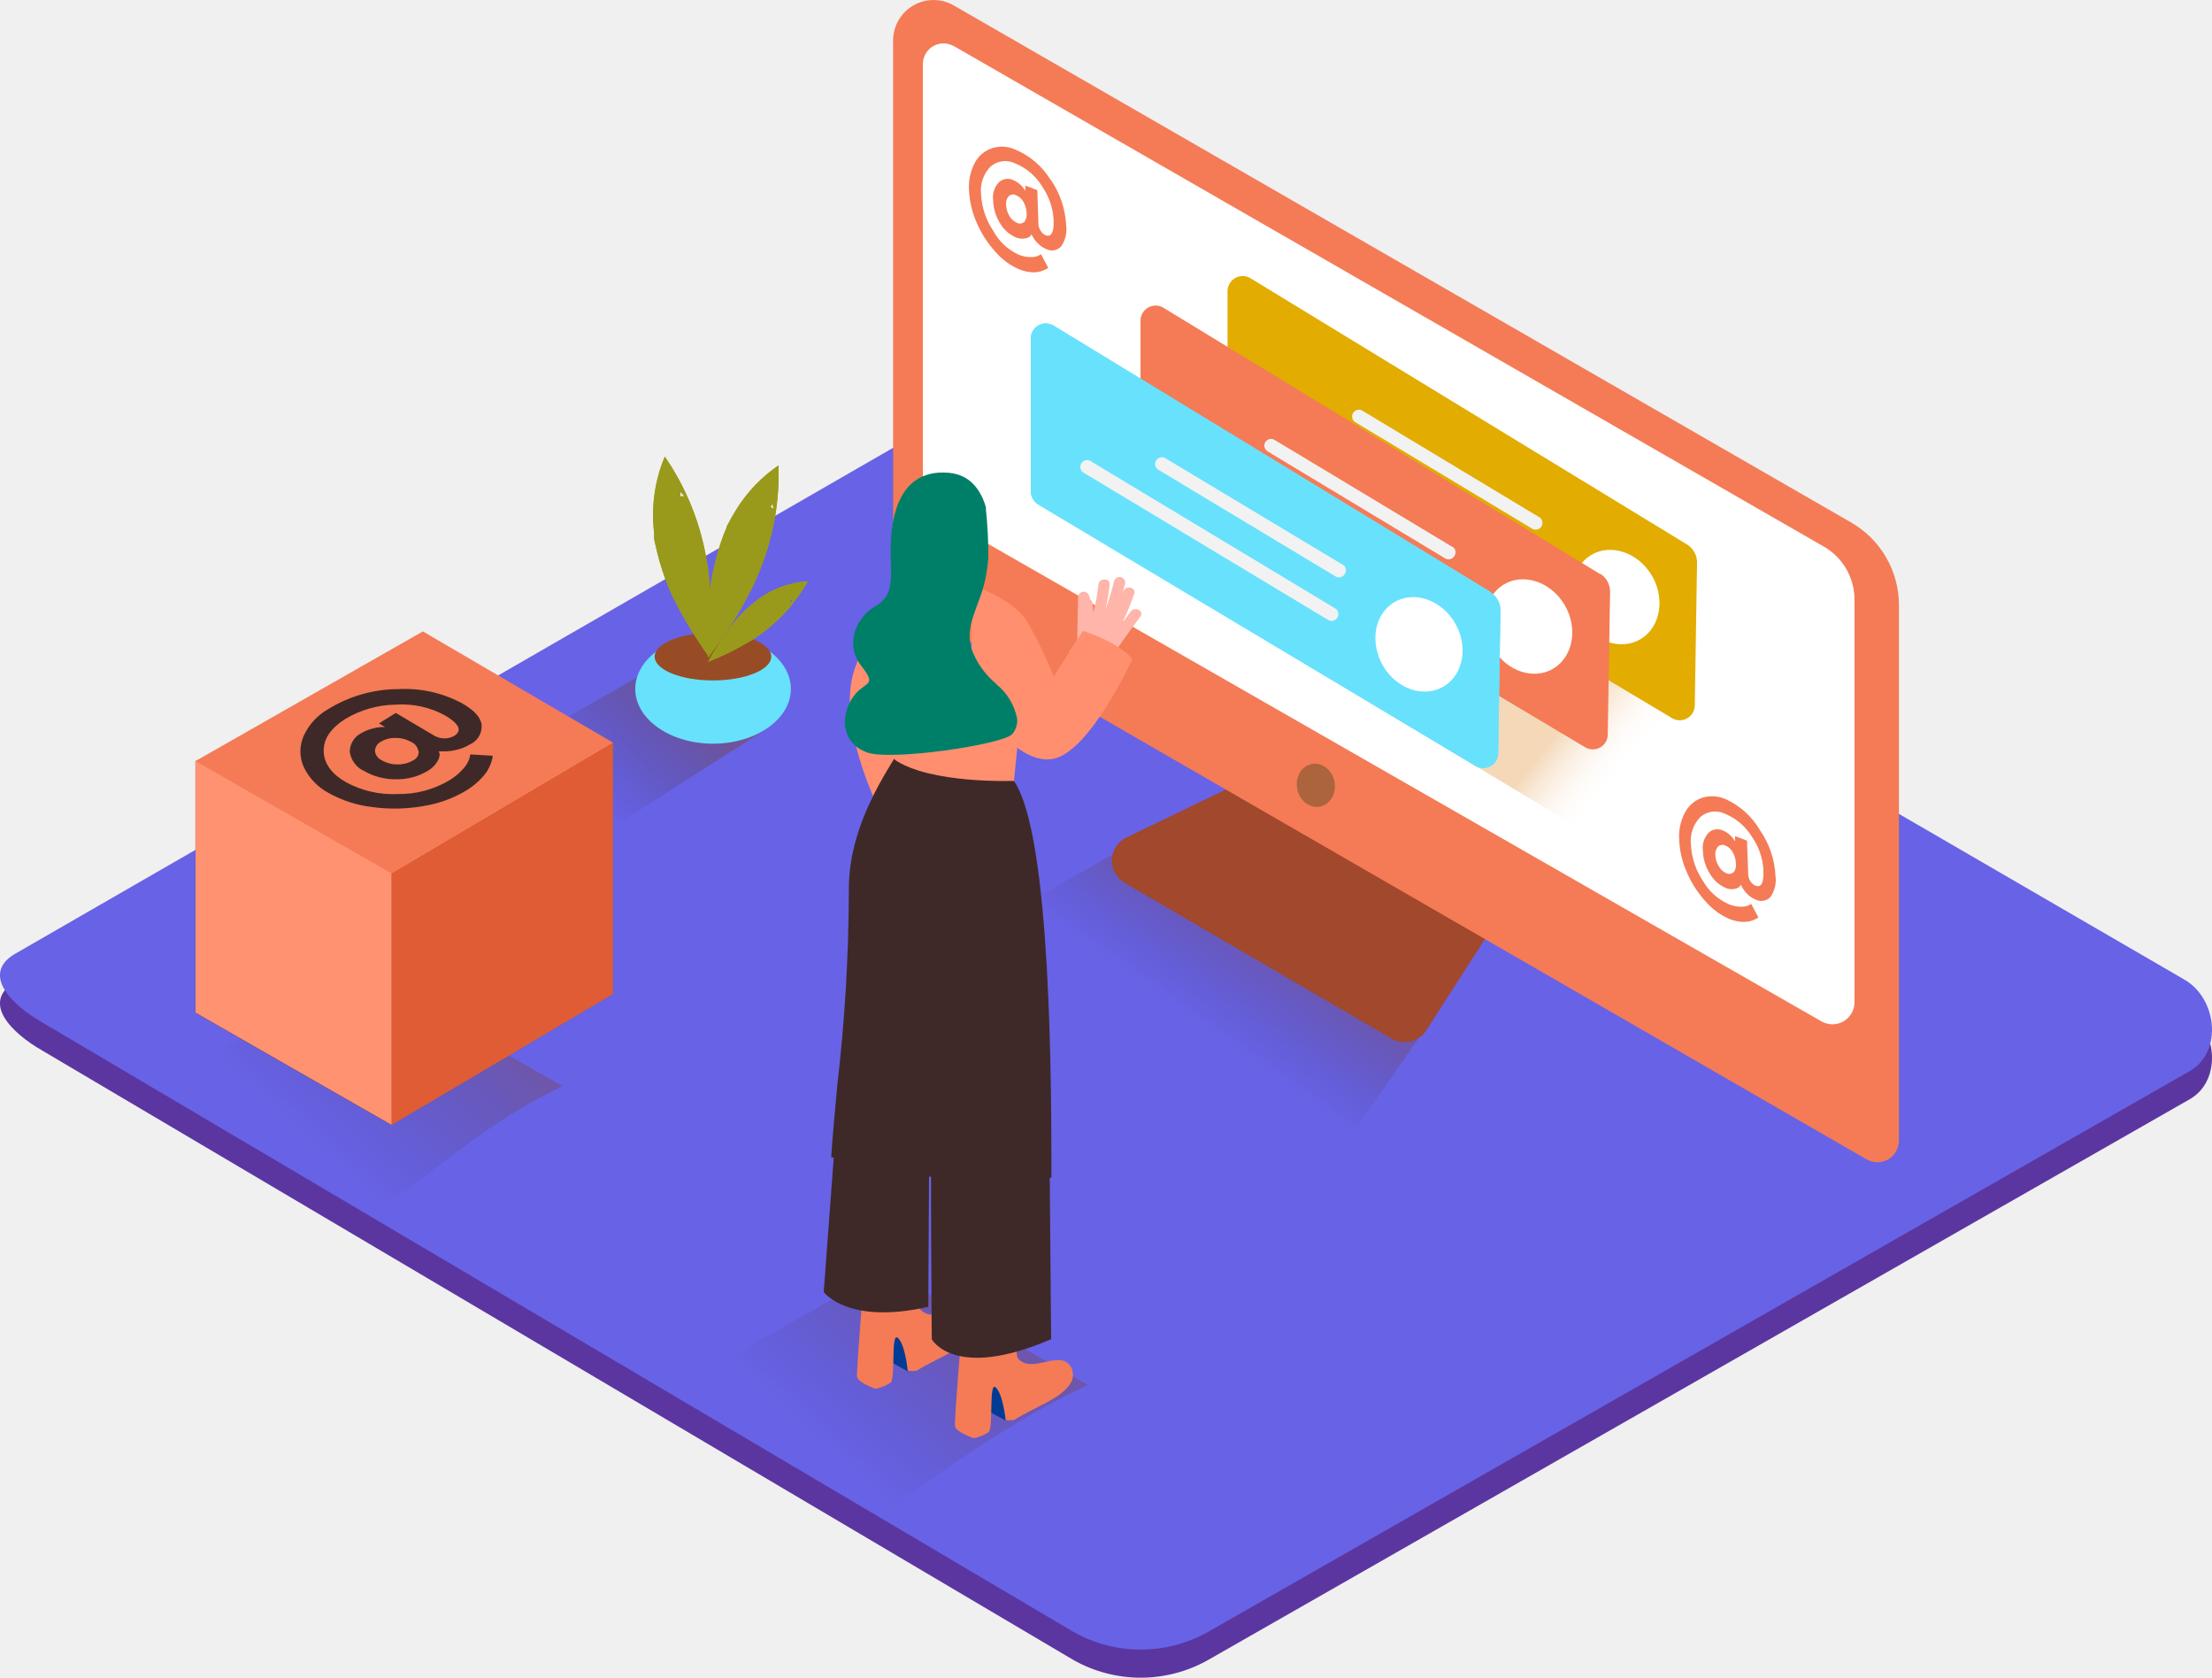
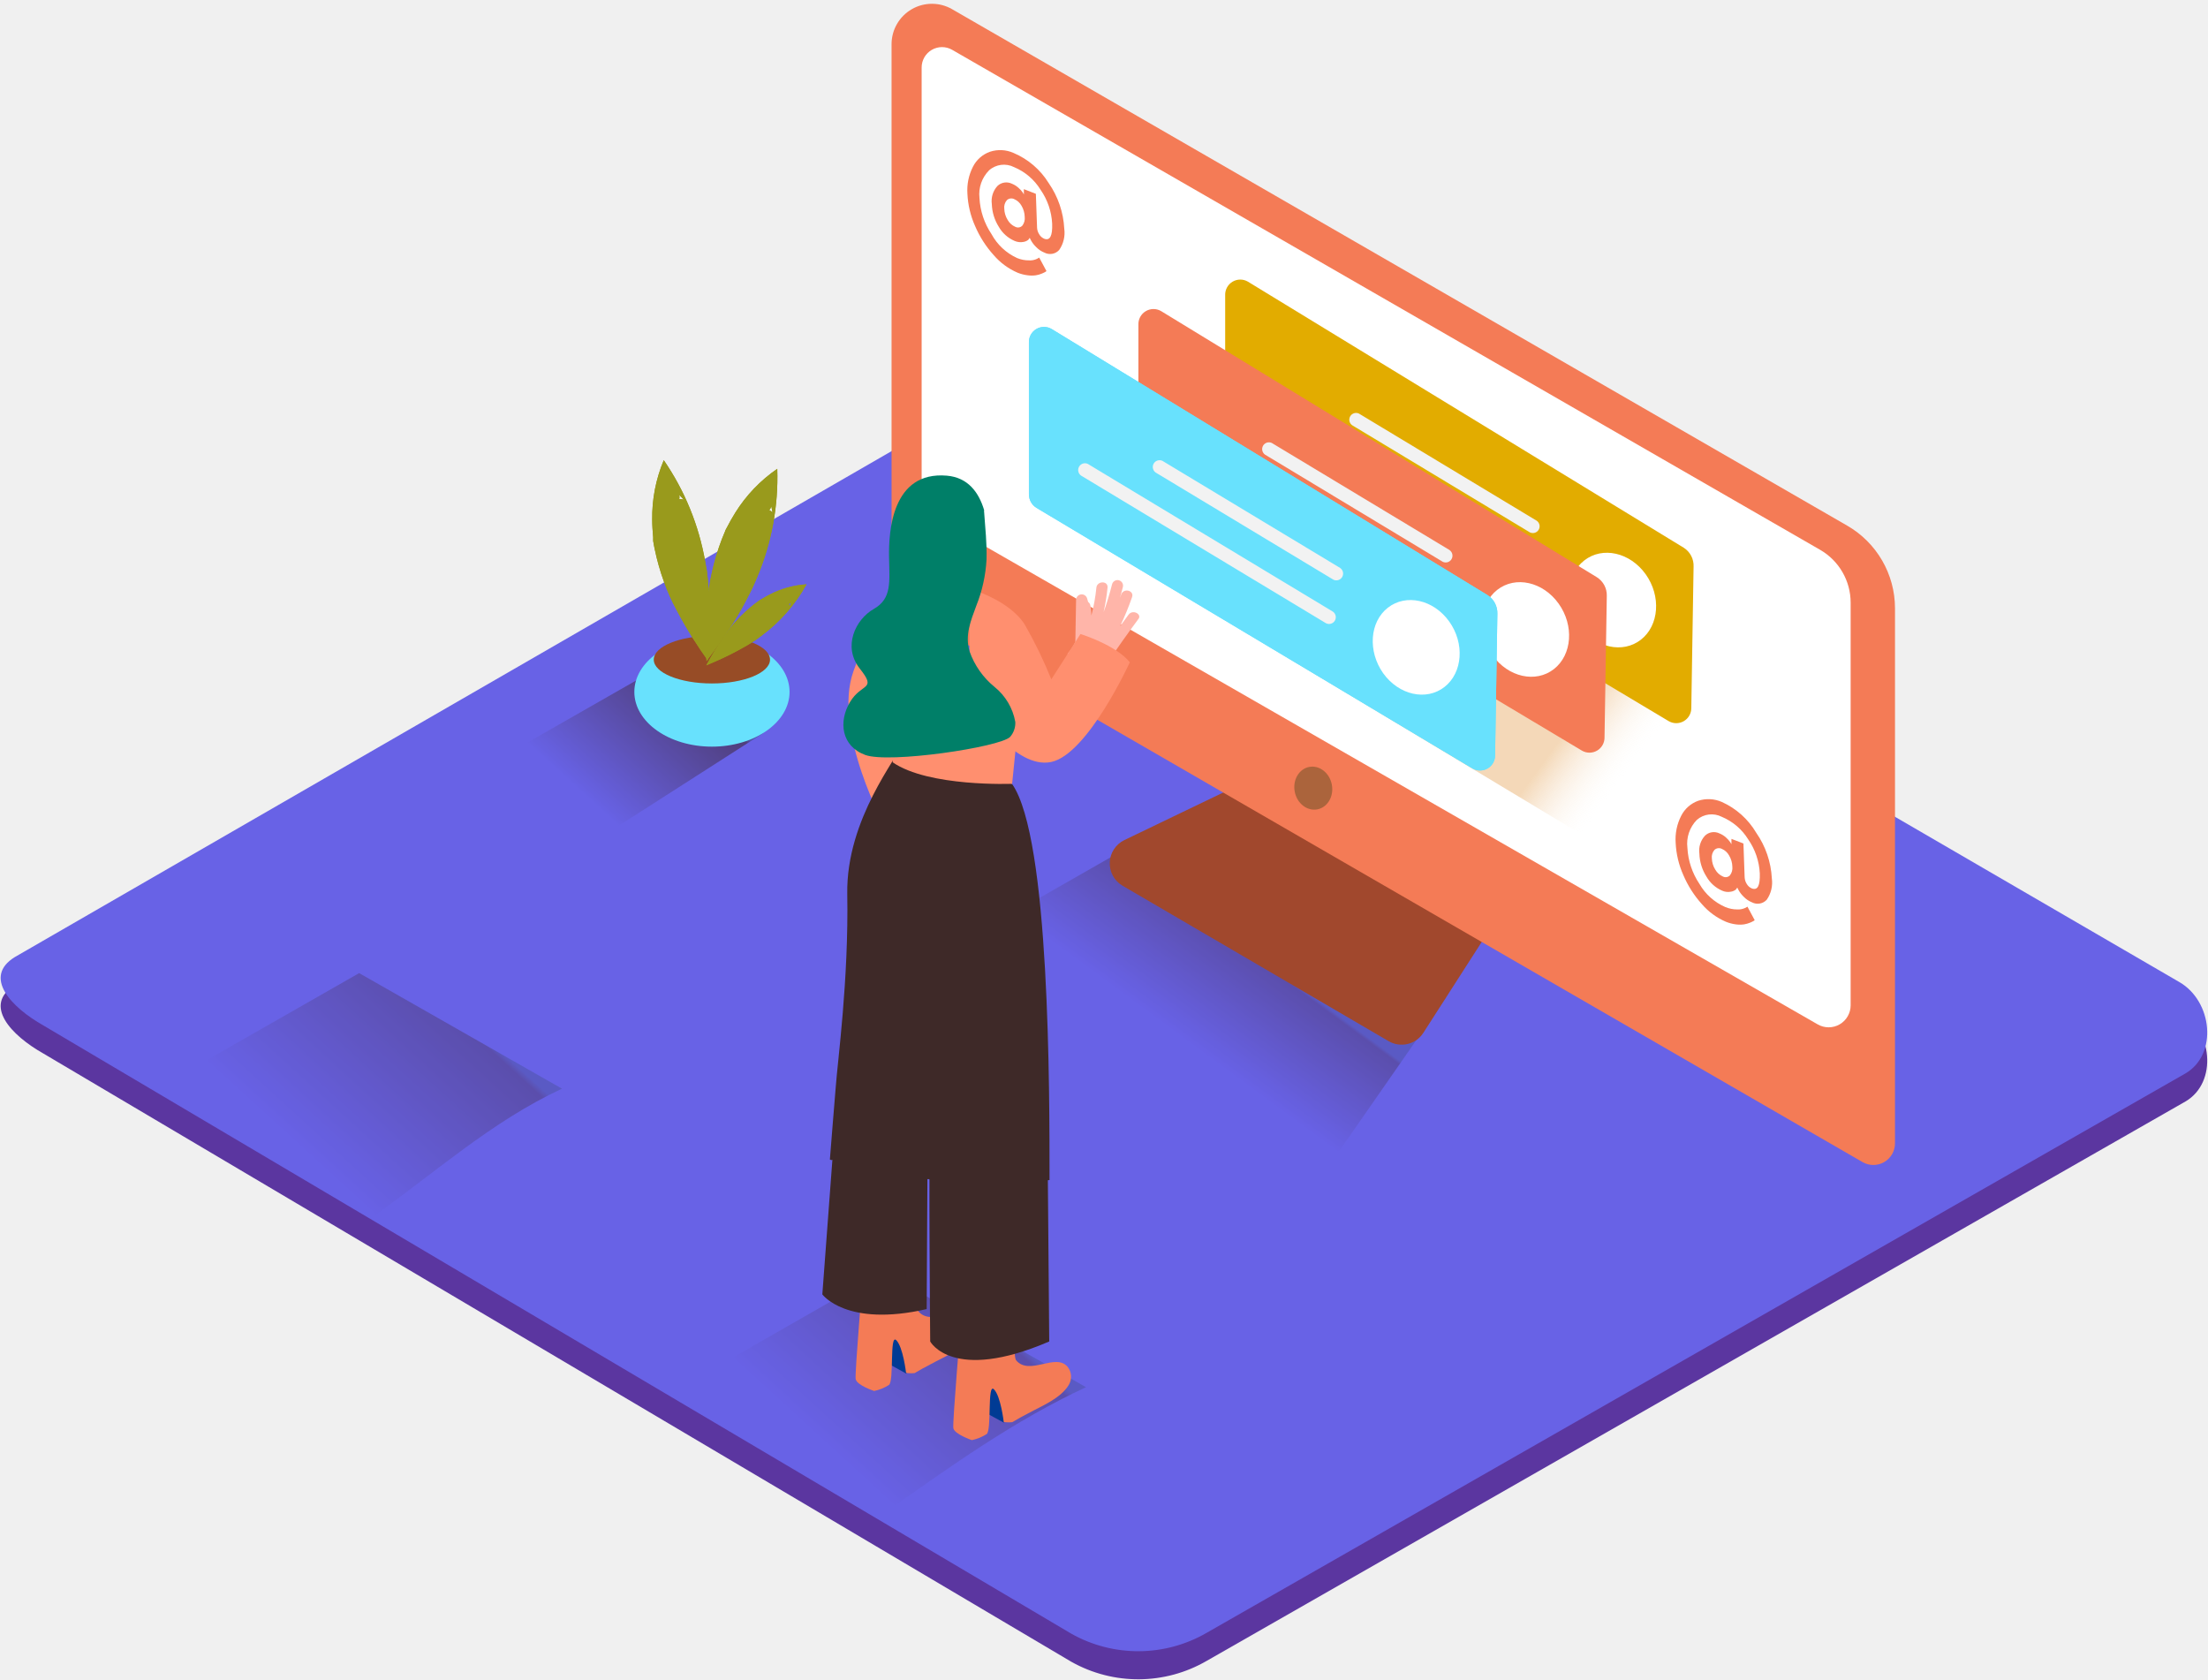
- <svg xmlns="http://www.w3.org/2000/svg" xmlns:xlink="http://www.w3.org/1999/xlink" viewBox="0 0 236.85 179.57">
+ <svg xmlns="http://www.w3.org/2000/svg" width="472" height="359">
  <defs>
-     <linearGradient id="linear-gradient" x1="1.78" y1="537.83" x2="1.58" y2="537.64" gradientTransform="matrix(52.93 0 0 -35.76 42.83 19334.13)" gradientUnits="userSpaceOnUse">
-       <stop offset="0" stop-color="#7f3500" />
-       <stop offset="1" stop-color="#231f20" stop-opacity="0" />
+     <linearGradient x1="61.181%" y1="36.82%" x2="40.788%" y2="55.54%" id="a">
+       <stop stop-color="#78B46A" offset="0%" />
+       <stop stop-color="#7F3500" offset="3%" />
+       <stop stop-color="#FFF" offset="100%" />
    </linearGradient>
-     <linearGradient id="linear-gradient-2" x1="1.82" y1="531.01" x2="1.3" y2="530.67" gradientTransform="matrix(43.55 0 0 -25.69 29.51 13785.7)" gradientUnits="userSpaceOnUse">
-       <stop offset=".03" stop-color="#7f3500" />
-       <stop offset="1" stop-color="#231f20" stop-opacity="0" />
+     <linearGradient x1="82.186%" y1="28.519%" x2="29.852%" y2="62.464%" id="b">
+       <stop stop-color="#78B46A" offset="0%" />
+       <stop stop-color="#7F3500" offset="3%" />
+       <stop stop-color="#FFF" offset="100%" />
    </linearGradient>
-     <linearGradient id="linear-gradient-3" x1="1.33" y1="520.5" x2=".74" y2="520.06" gradientTransform="matrix(26.11 0 0 -17.98 42.05 9434.58)" gradientUnits="userSpaceOnUse">
-       <stop offset="0" stop-color="#843c09" stop-opacity=".85" />
-       <stop offset="1" stop-color="#231f20" stop-opacity="0" />
+     <linearGradient x1="80.66%" y1="21.864%" x2="21.557%" y2="66.62%" id="c">
+       <stop stop-color="#78B46A" offset="0%" />
+       <stop stop-color="#7F3500" offset="3%" />
+       <stop stop-color="#FFF" offset="100%" />
    </linearGradient>
-     <linearGradient id="linear-gradient-4" x1="2.04" y1="537.08" x2="1.9" y2="537.14" gradientTransform="matrix(64.69 0 0 -34.67 47.7 18696.01)" gradientUnits="userSpaceOnUse">
-       <stop offset="0" stop-color="#fff" stop-opacity="0" />
-       <stop offset=".99" stop-color="#dc841e" />
+     <linearGradient x1="81.016%" y1="60.589%" x2="67.462%" y2="55.277%" id="d">
+       <stop stop-color="#FFF" stop-opacity="0" offset="0%" />
+       <stop stop-color="#DC841E" offset="99%" />
    </linearGradient>
-     <linearGradient id="linear-gradient-5" x1="1.83" y1="531.61" x2="1.31" y2="531.26" gradientTransform="matrix(43.54 0 0 -26.33 -26.72 14107.68)" xlink:href="#linear-gradient-2" />
-     <style>.cls-6{fill:#68e1fd}.cls-8{fill:#999a1c}.cls-10{fill:#f47b56}.cls-11{fill:#fff}.cls-15{fill:#f2f2f2}.cls-16{fill:#ff8f6f}.cls-17{fill:#003b94}.cls-18{fill:#3e2928}</style>
+     <linearGradient x1="82.183%" y1="27.537%" x2="29.857%" y2="62.324%" id="e">
+       <stop stop-color="#78B46A" offset="0%" />
+       <stop stop-color="#7F3500" offset="3%" />
+       <stop stop-color="#FFF" offset="100%" />
+     </linearGradient>
  </defs>
-   <g id="Layer_2" data-name="Layer 2">
-     <g id="Layer_1-2" data-name="Layer 1">
-       <g id="Page-1">
-         <g id="Group-4">
-           <g id="mention_isometric-2" data-name="mention isometric-2">
-             <g id="mention_isometric" data-name="mention isometric">
-               <path id="Path" d="M114.92 177.69 4.61 112.51c-3.52-2-6.53-5.21-3.11-7.33l110.72-63.79c1.65-1 4.18-1.7 5.87-.72l115.78 67.19c3.52 2 4.15 7.72.65 9.78l-105.06 60a14.67 14.67 0 0 1-14.54.05Z" style="fill:#5b36a0" />
-               <path id="Path-Copy" d="M114.92 174.68 4.61 109.5c-3.52-2-6.53-5.21-3.11-7.33l110.72-63.79c1.65-1 4.18-1.7 5.87-.72l115.78 67.19c3.52 2 4.15 7.72.65 9.78l-105.06 60a14.67 14.67 0 0 1-14.54.05Z" style="fill:#6862e6" />
-               <path id="Path-2" data-name="Path" d="m124 88.69-21.75 12.41s33.53 20.46 40.39 23.34l12.54-18" style="fill:url(#linear-gradient);isolation:isolate;opacity:.25" />
-               <path id="Path-3" data-name="Path" d="m116.5 148.26-21.77-12.39L73 148.29s11.34 6.92 22.18 13.27c6.82-4.87 13.72-9.79 21.32-13.3Z" style="fill:url(#linear-gradient-2);isolation:isolate;opacity:.25" />
-               <path id="Path-4" data-name="Path" d="m69.59 71.73-13.81 7.88s1.17 7.22 8 10.11l18.11-11.58" style="opacity:.46;fill:url(#linear-gradient-3);isolation:isolate" />
-               <ellipse id="Oval" class="cls-6" cx="76.35" cy="73.75" rx="8.33" ry="5.86" />
-               <ellipse id="Oval-2" data-name="Oval" cx="76.34" cy="70.29" rx="6.24" ry="2.55" style="fill:#974c26" />
-               <path id="Shape" class="cls-8" d="M76.12 66c0-1.15 0-2.3-.13-3.45l-.09-.9-.06-.58a3.49 3.49 0 0 0-.09-.6l-.12-.7a27.53 27.53 0 0 0-4.45-10.89 16 16 0 0 0-1.25 6.37c0 .65.06 1.29.11 1.9v.37c0 .31.11.65.17.93a27.17 27.17 0 0 0 1 3.45 20.33 20.33 0 0 0 1.35 3c.57 1.09 1.18 2.15 1.85 3.19.51.81 1 1.53 1.49 2.22a41.69 41.69 0 0 0 .22-4.31Zm-3.28-12.91a1.14 1.14 0 0 0 0-.45c.16.16.32.33.47.5a1.24 1.24 0 0 0-.47 0Z" />
-               <path id="Shape-2" data-name="Shape" class="cls-8" d="M78.26 66.92a31.43 31.43 0 0 0 1.75-3c.15-.27.28-.53.42-.8l.26-.53.25-.55c.09-.22.19-.44.28-.65a27.49 27.49 0 0 0 2.14-11.57 15.85 15.85 0 0 0-4.5 4.69c-.34.54-.65 1.09-.94 1.65l-.13.24v.1l-.36.87a25.67 25.67 0 0 0-1 3.44 21.35 21.35 0 0 0-.5 3.27c-.11 1.22-.17 2.44-.17 3.67 0 1 0 1.83.06 2.67.8-1.12 1.66-2.29 2.44-3.5Zm4.24-12.66a1 1 0 0 0 .22-.4c0 .23.09.44.12.65a1.2 1.2 0 0 0-.34-.25Z" />
-               <path id="Shape-3" data-name="Shape" class="cls-8" d="M78.21 69.79c.65-.33 1.29-.67 1.93-1.05l.49-.29.31-.2.31-.22.36-.26a17.36 17.36 0 0 0 4.89-5.55 10.2 10.2 0 0 0-3.94 1.08c-.35.18-.69.38-1 .59l-.15.09-.48.36a16 16 0 0 0-1.67 1.52 14.38 14.38 0 0 0-1.32 1.6c-.46.65-.88 1.29-1.29 1.93s-.58 1-.83 1.47c.75-.31 1.58-.67 2.39-1.07Zm6.38-5.47a.77.77 0 0 0 .25-.14c0 .14-.1.27-.16.4a.58.58 0 0 0-.09-.25Z" />
-               <path id="Shape-4" data-name="Shape" class="cls-8" d="M76.12 66c0-1.15 0-2.3-.13-3.45l-.09-.9-.06-.58a3.49 3.49 0 0 0-.09-.6l-.12-.7a27.53 27.53 0 0 0-4.45-10.89 16 16 0 0 0-1.25 6.37c0 .65.06 1.29.11 1.9v.37c0 .31.11.65.17.93a27.17 27.17 0 0 0 1 3.45 20.33 20.33 0 0 0 1.35 3c.57 1.09 1.18 2.15 1.85 3.19.51.81 1 1.53 1.49 2.22a41.69 41.69 0 0 0 .22-4.31Zm-3.28-12.91a1.14 1.14 0 0 0 0-.45c.16.16.32.33.47.5a1.24 1.24 0 0 0-.47 0Z" />
-               <path id="Shape-5" data-name="Shape" class="cls-8" d="M78.26 66.92a31.43 31.43 0 0 0 1.75-3c.15-.27.28-.53.42-.8l.26-.53.25-.55c.09-.22.19-.44.28-.65a27.49 27.49 0 0 0 2.14-11.57 15.85 15.85 0 0 0-4.5 4.69c-.34.54-.65 1.09-.94 1.65l-.13.24v.1l-.36.87a25.67 25.67 0 0 0-1 3.44 21.35 21.35 0 0 0-.5 3.27c-.11 1.22-.17 2.44-.17 3.67 0 1 0 1.83.06 2.67.8-1.12 1.66-2.29 2.44-3.5Zm4.24-12.66a1 1 0 0 0 .22-.4c0 .23.09.44.12.65a1.2 1.2 0 0 0-.34-.25Z" />
-               <path id="Shape-6" data-name="Shape" class="cls-8" d="M78.21 69.79c.65-.33 1.29-.67 1.93-1.05l.49-.29.31-.2.31-.22.36-.26a17.36 17.36 0 0 0 4.89-5.55 10.2 10.2 0 0 0-3.94 1.08c-.35.18-.69.38-1 .59l-.15.09-.48.36a16 16 0 0 0-1.67 1.52 14.38 14.38 0 0 0-1.32 1.6c-.46.65-.88 1.29-1.29 1.93s-.58 1-.83 1.47c.75-.31 1.58-.67 2.39-1.07Zm6.38-5.47a.77.77 0 0 0 .25-.14c0 .14-.1.27-.16.4a.58.58 0 0 0-.09-.25Z" />
-               <path id="Path-5" data-name="Path" d="m132.66 83.84-12 5.79a2.75 2.75 0 0 0-1.61 2.37 2.79 2.79 0 0 0 1.37 2.51L149 111.18a2.77 2.77 0 0 0 3.73-.9l6.94-10.79" style="fill:#a1482d" />
-               <path id="Path-6" data-name="Path" class="cls-10" d="M198.19 55.92 102.12.58a4.33 4.33 0 0 0-6.49 3.75v57.58a3.59 3.59 0 0 0 1.8 3.09l102.42 59.1a2.31 2.31 0 0 0 3.48-2V64.78a10.21 10.21 0 0 0-5.14-8.86Z" />
-               <path id="Path-7" data-name="Path" class="cls-11" d="m102.13 4.93 93.17 53.59a6.54 6.54 0 0 1 3.27 5.66v43.16a2.36 2.36 0 0 1-3.53 2L100 54.9a2.34 2.34 0 0 1-1.18-2V6.83a2.2 2.2 0 0 1 3.28-1.9Z" />
-               <ellipse id="Oval-3" data-name="Oval" cx="140.89" cy="84.06" rx="2.03" ry="2.32" transform="rotate(-10.9 140.901 84.042)" style="fill:#ab643c" />
-               <path id="Path-8" data-name="Path" style="opacity:.32;fill:url(#linear-gradient-4);isolation:isolate" d="m127.17 63.48 43.3 26.01 21.39-12.43-38.22-22.24" />
-               <path id="Path-9" data-name="Path" d="m180.68 58.31-46.81-28.54a1.62 1.62 0 0 0-2.43 1.46v16.26a1.69 1.69 0 0 0 .81 1.47l46.81 27.93a1.62 1.62 0 0 0 1.61 0 1.64 1.64 0 0 0 .8-1.4l.24-15.16a2.27 2.27 0 0 0-1.03-2.02Z" style="fill:#e2ac00" />
-               <path id="Path-10" data-name="Path" class="cls-11" d="M169.48 66.67c1.68 2.35 4.63 3 6.58 1.48s2.19-4.68.51-7-4.63-3-6.59-1.47-2.18 4.65-.5 6.99Z" />
-               <path id="Path-11" data-name="Path" class="cls-15" d="m164.89 55.41-19.1-11.5a.73.73 0 0 0-.73 1.25l19.09 11.49a.73.73 0 0 0 .74-1.24Z" />
-               <path id="Path-12" data-name="Path" class="cls-15" d="m164.1 60.08-26.32-15.84a.72.72 0 0 0-.87.33.72.72 0 0 0 .17.91l26.29 15.85a.72.72 0 0 0 .93-.29.73.73 0 0 0-.2-1Z" />
-               <path id="Path-13" data-name="Path" class="cls-10" d="m171.34 61.46-46.79-28.53a1.62 1.62 0 0 0-2.43 1.46v16.25a1.69 1.69 0 0 0 .81 1.47L169.74 80a1.6 1.6 0 0 0 2.41-1.44l.25-15.15a2.28 2.28 0 0 0-1.06-2Z" />
-               <path id="Path-14" data-name="Path" class="cls-11" d="M160.14 69.83c1.68 2.34 4.63 3 6.58 1.47s2.19-4.68.51-7-4.63-3-6.59-1.47-2.18 4.65-.5 7Z" />
-               <path id="Path-15" data-name="Path" class="cls-15" d="m155.54 58.56-19.1-11.49a.72.72 0 0 0-.73 1.24l19.09 11.5a.73.73 0 0 0 .93-.29.72.72 0 0 0-.2-1Z" />
-               <path id="Path-16" data-name="Path" class="cls-15" d="m154.75 63.26-26.31-15.87a.72.72 0 0 0-.93.29.73.73 0 0 0 .2 1L154 64.48a.72.72 0 0 0 .93-.29.73.73 0 0 0-.2-1Z" />
-               <path id="Path-17" data-name="Path" class="cls-6" d="m159.6 63.37-46.8-28.52a1.61 1.61 0 0 0-2.43 1.46v16.25a1.7 1.7 0 0 0 .82 1.46L158 82a1.61 1.61 0 0 0 2.42-1.44l.24-15.15a2.3 2.3 0 0 0-1.05-2Z" />
-               <path id="Path-18" data-name="Path" class="cls-6" d="m159.6 63.37-46.8-28.52a1.61 1.61 0 0 0-2.43 1.46v16.25a1.7 1.7 0 0 0 .82 1.46L158 82a1.61 1.61 0 0 0 2.42-1.44l.24-15.15a2.3 2.3 0 0 0-1.05-2Z" />
-               <path id="Path-19" data-name="Path" class="cls-11" d="M148.39 71.74c1.68 2.35 4.63 3 6.59 1.47s2.18-4.67.5-7-4.63-3-6.59-1.47-2.16 4.65-.5 7Z" />
-               <path id="Path-20" data-name="Path" class="cls-15" d="M143.8 60.47 124.7 49a.73.73 0 0 0-.73 1.25l19.09 11.49a.71.71 0 0 0 .93-.29.72.72 0 0 0-.2-1Z" />
-               <path id="Path-21" data-name="Path" class="cls-15" d="m143 65.15-26.31-15.84a.73.73 0 0 0-.73 1.25l26.31 15.84a.73.73 0 0 0 .74-1.25Z" />
-               <path id="Path-22" data-name="Path" class="cls-16" d="M98.18 61.78a22.75 22.75 0 0 0-6.63 9.72C89.22 77.93 95 88.44 95 88.44l9.06-7.17" />
-               <path id="Path-23" data-name="Path" class="cls-17" d="m97.2 146.8-2.46-1.35.65-3.52s3.66.35 4 1.65" />
-               <path id="Path-24" data-name="Path" class="cls-10" d="M98.1 146.75c.56-.34 1.13-.64 1.71-.94 1.42-.78 3.47-1.59 4.35-3.05a1.69 1.69 0 0 0-.12-1.92c-1.29-1.56-4.1 1-5.55-.73-.28-.34-.41-5.74-.41-5.74l-5.48 1.47s-.93 10.87-.83 11.54 2 1.29 2 1.29a4.76 4.76 0 0 0 1.58-.65c.58-.41 0-5.51.79-4.8s1.05 3.51 1.05 3.51a4.06 4.06 0 0 0 .91.02Z" />
-               <path id="Path-25" data-name="Path" class="cls-17" d="m107.67 152.06-2.46-1.34.64-3.51s3.66.35 4 1.64" />
-               <path id="Path-26" data-name="Path" class="cls-10" d="M108.59 152c.56-.35 1.14-.65 1.71-.95 1.42-.78 3.47-1.58 4.35-3a1.71 1.71 0 0 0-.12-1.93c-1.29-1.56-4.1 1-5.54-.72-.29-.34-.42-5.75-.42-5.75l-5.48 1.48s-.94 10.91-.83 11.55 2 1.28 2 1.28a4.62 4.62 0 0 0 1.58-.64c.57-.42 0-5.52.78-4.8s1.06 3.5 1.06 3.5a3.54 3.54 0 0 0 .91-.02Z" />
-               <path id="Path-27" data-name="Path" class="cls-18" d="m89.81 116.73-1.61 21.58s2.57 3.55 11.2 1.58l.08-14.55" />
-               <path id="Path-28" data-name="Path" class="cls-18" d="M99.77 121c-.18 1.86 0 22.36 0 22.36s2.39 4.47 12.78 0l-.15-17.42" />
-               <path id="Path-29" data-name="Path" class="cls-18" d="M89 123.86c.7.49.95-2 1.69-1.6a41.51 41.51 0 0 0 8.53 3.74h.06a.61.61 0 0 1 .46 0 .58.58 0 0 1 .33.32 46.18 46.18 0 0 0 5.59 1.28c2.43.39 4.43-1.4 6.92-1.53 0-9.53 0-36.65-4-42.44l-12-4c-.06 1-5.83 7.68-5.69 15.83a183.16 183.16 0 0 1-1.24 20.74c-.05.44-.65 7.14-.65 7.66Z" />
-               <path id="Path-30" data-name="Path" class="cls-16" d="m109.67 72.66-1.1 10.93s-9 .36-12.82-2.3V72" />
-               <path id="Path-31" data-name="Path" d="m121.07 65.46-.92 1.25a28.42 28.42 0 0 0 1.29-3.12c.26-.72-.91-1-1.16-.29l-.14.38c.11-.39.22-.78.32-1.17a.6.6 0 0 0-1.17-.29 28.59 28.59 0 0 1-.91 3 21.36 21.36 0 0 0 .43-2.64c.08-.76-1.13-.73-1.2 0a18.93 18.93 0 0 1-.54 3 6.06 6.06 0 0 0-.09-1 .6.6 0 0 0-.26-.43c0-.13-.07-.26-.11-.4a.62.62 0 0 0-.67-.4.6.6 0 0 0-.51.58l-.08 4.5a5.21 5.21 0 0 1-.84 1.29 19 19 0 0 1 1.67 1.28 16.59 16.59 0 0 1 1.37 1.28c.38-.48.75-1 1.11-1.46l.12-.13q1.6-2.39 3.32-4.68c.47-.57-.58-1.16-1.03-.55Z" style="fill:#ffb5a9" />
-               <path id="Path-32" data-name="Path" class="cls-16" d="M104 62.69s4.23 1.14 6 3.86a48.49 48.49 0 0 1 2.83 5.85l3.13-4.86s3.8 1.17 5.3 3c0 0-4.5 9.84-8.43 10.68s-8.09-5.77-8.09-5.77-.86 2.76-.69-.19" />
-               <path id="Path-33" data-name="Path" d="M106.68 73.21a8.68 8.68 0 0 1-2.68-3.82c-.5-1.73.13-3.25.72-4.86a15.32 15.32 0 0 0 1.11-5 50.08 50.08 0 0 0-.26-5 .81.81 0 0 1 0-.22c-.56-1.9-1.72-3.51-4-3.7-5.91-.5-6.25 6-6.2 8.71s.32 4.46-1.64 5.57-3.38 4-1.5 6.4.19 1.49-1.06 3.59-.92 4.71 1.64 5.66 14.46-.83 15.55-1.93a2.26 2.26 0 0 0 .56-1.61 6.24 6.24 0 0 0-2.23-3.75Z" style="fill:#007f68" />
-               <path id="Shape-7" data-name="Shape" class="cls-10" d="M112.49 19.21a9.47 9.47 0 0 1 1.67 4.89 3.18 3.18 0 0 1-.54 2.28 1.33 1.33 0 0 1-1.6.28 2.51 2.51 0 0 1-.86-.58 2.89 2.89 0 0 1-.55-.7l-.16-.3a1.07 1.07 0 0 1-.15.22 1.18 1.18 0 0 1-.53.22 1.63 1.63 0 0 1-1-.11 3.64 3.64 0 0 1-1.69-1.51 4.84 4.84 0 0 1-.74-2.44 2.36 2.36 0 0 1 .6-1.93 1.39 1.39 0 0 1 1.56-.25 2.67 2.67 0 0 1 .7.44 2.47 2.47 0 0 1 .46.51l.12.21v-.58l1.29.5.12 3.62a1.38 1.38 0 0 0 .24.73 1.19 1.19 0 0 0 .52.47c.62.24.91-.3.87-1.61a7 7 0 0 0-1.25-3.64 6 6 0 0 0-2.85-2.43 2.41 2.41 0 0 0-2.67.34 3.67 3.67 0 0 0-1 3 7.69 7.69 0 0 0 1.29 3.85 5.88 5.88 0 0 0 2.75 2.58 3.28 3.28 0 0 0 1.28.25 1.73 1.73 0 0 0 .84-.16l.26-.14.77 1.45-.12.09a3.26 3.26 0 0 1-.38.18 2.52 2.52 0 0 1-.65.18 3 3 0 0 1-.85 0 4.48 4.48 0 0 1-1.09-.28 7 7 0 0 1-2.57-1.89 11.1 11.1 0 0 1-2-3.11 9.58 9.58 0 0 1-.82-3.46 5.51 5.51 0 0 1 .59-2.9 3.24 3.24 0 0 1 1.83-1.6 3.46 3.46 0 0 1 2.53.13 8.16 8.16 0 0 1 3.77 3.22Zm-2.83 4.58a1.32 1.32 0 0 0 .26-1 2.55 2.55 0 0 0-.34-1.19 1.66 1.66 0 0 0-.78-.7.68.68 0 0 0-.79.1 1.14 1.14 0 0 0-.28.93 2.41 2.41 0 0 0 .36 1.2 1.71 1.71 0 0 0 .82.73.65.65 0 0 0 .75-.11" />
-               <path id="Shape-8" data-name="Shape" class="cls-10" d="M188.44 88.85a9.41 9.41 0 0 1 1.67 4.89 3.19 3.19 0 0 1-.54 2.28 1.33 1.33 0 0 1-1.6.27 2.49 2.49 0 0 1-.86-.57 3.14 3.14 0 0 1-.55-.71l-.16-.3a1.07 1.07 0 0 1-.15.22 1.19 1.19 0 0 1-.53.23 1.63 1.63 0 0 1-.95-.11 3.6 3.6 0 0 1-1.68-1.52 4.73 4.73 0 0 1-.75-2.44 2.38 2.38 0 0 1 .59-1.93 1.37 1.37 0 0 1 1.56-.25 2.13 2.13 0 0 1 .7.44 2.85 2.85 0 0 1 .47.51l.12.21v-.57l1.28.49.13 3.62a1.43 1.43 0 0 0 .23.72 1.15 1.15 0 0 0 .53.47c.65.25.91-.29.87-1.61a6.88 6.88 0 0 0-1.24-3.63 6.11 6.11 0 0 0-2.84-2.43 2.42 2.42 0 0 0-2.68.33 3.67 3.67 0 0 0-1 3 7.6 7.6 0 0 0 1.29 3.85 5.9 5.9 0 0 0 2.78 2.49 3.29 3.29 0 0 0 1.28.26 1.85 1.85 0 0 0 .84-.15l.26-.15.77 1.45-.12.09a3.26 3.26 0 0 1-.38.18 2.52 2.52 0 0 1-.65.18 3.1 3.1 0 0 1-.86 0 4.52 4.52 0 0 1-1.08-.28 7.07 7.07 0 0 1-2.57-1.89 11 11 0 0 1-2-3.12 9.33 9.33 0 0 1-.82-3.45 5.46 5.46 0 0 1 .59-2.89 3.31 3.31 0 0 1 1.83-1.62 3.59 3.59 0 0 1 2.54.13 8.22 8.22 0 0 1 3.68 3.31Zm-2.84 4.57a1.26 1.26 0 0 0 .27-1 2.48 2.48 0 0 0-.34-1.19 1.61 1.61 0 0 0-.77-.71.71.71 0 0 0-.8.1 1.2 1.2 0 0 0-.29.93 2.52 2.52 0 0 0 .37 1.19 1.73 1.73 0 0 0 .82.74.64.64 0 0 0 .74-.11" />
-               <path id="Path-34" data-name="Path" d="m60.25 116.27-21.77-12.39-21.77 12.41s12.11 7.57 22.95 13.92c6.89-4.86 13-10.42 20.59-13.94Z" style="fill:url(#linear-gradient-5);isolation:isolate;opacity:.25" />
-             </g>
-           </g>
-           <path id="path-6-2" data-name="path-6" style="fill-rule:evenodd" d="M20.93 81.47v26.94l20.98 12.01 23.7-14.01V79.48" />
-           <path id="path-6-3" data-name="path-6" style="fill:#ff9271;fill-rule:evenodd" d="M20.93 81.47v26.94l20.98 12.01 23.7-14.01V79.48" />
-           <path id="Path-35" data-name="Path" style="fill:#df5c34" d="M41.91 93.49v26.93l23.7-14.01V79.48l-23.7 14.01z" />
-           <path id="Path-36" data-name="Path" class="cls-10" d="m20.93 81.47 24.35-13.88 20.33 11.89-23.7 14.01-20.98-12.02z" />
-           <path id="Shape-9" data-name="Shape" class="cls-18" d="M42.47 73.78a12.91 12.91 0 0 1 7.1 1.56c1.25.73 1.93 1.49 2 2.29a2.1 2.1 0 0 1-1.28 2.07 4.69 4.69 0 0 1-1.49.59 5.42 5.42 0 0 1-1.33.14h-.48a1.89 1.89 0 0 1 .09.34 1.64 1.64 0 0 1-.26.77 2.91 2.91 0 0 1-1.05 1 6.34 6.34 0 0 1-3.35.88 6.63 6.63 0 0 1-3.42-.88 2.64 2.64 0 0 1-1.55-2.08 2.25 2.25 0 0 1 1.28-2 4.26 4.26 0 0 1 1.14-.46 4.35 4.35 0 0 1 1-.17h.35l-.64-.39 1.8-1.12 4.17 2.46a2.19 2.19 0 0 0 2.08 0c.88-.56.56-1.28-.95-2.18a9.63 9.63 0 0 0-5.28-1.17A10.81 10.81 0 0 0 36.91 77c-1.51 1-2.26 2.07-2.25 3.38s.8 2.43 2.36 3.34A10.53 10.53 0 0 0 42.59 85a10.46 10.46 0 0 0 5.51-1.46 6.28 6.28 0 0 0 1.53-1.28 2.94 2.94 0 0 0 .64-1.09l.09-.41 2.38.14v.21a5.54 5.54 0 0 1-.17.58 5.22 5.22 0 0 1-.41.86 6.25 6.25 0 0 1-.85 1 8 8 0 0 1-1.38 1.07 12.92 12.92 0 0 1-4.66 1.68 17.72 17.72 0 0 1-5.44.09 12.46 12.46 0 0 1-4.67-1.52 6.12 6.12 0 0 1-2.65-2.79 4.09 4.09 0 0 1 0-3.29 6.28 6.28 0 0 1 2.63-2.88 14.41 14.41 0 0 1 7.33-2.14Zm2.33 6.63a1.34 1.34 0 0 0-.8-1 3.24 3.24 0 0 0-1.66-.41 2.79 2.79 0 0 0-1.55.4 1.13 1.13 0 0 0-.64 1 1.27 1.27 0 0 0 .75 1 3.36 3.36 0 0 0 1.7.43 3.13 3.13 0 0 0 1.63-.43 1 1 0 0 0 .6-1" />
-         </g>
-       </g>
-     </g>
+   <g fill-rule="nonzero" fill="none">
+     <path d="M229.018 355.203L9.313 225.211c-6.995-3.938-12.99-10.39-6.175-14.622L223.625 83.367c3.305-2.052 8.327-3.399 11.696-1.437l230.595 134.007c6.994 4.066 8.25 15.392 1.28 19.496L257.972 354.998a29.178 29.178 0 01-28.953.205z" fill="#5B36A0" />
+     <path d="M229.018 349.203L9.313 219.211c-6.995-3.938-12.99-10.39-6.175-14.622L223.625 77.367c3.305-2.052 8.327-3.399 11.696-1.437l230.595 134.007c6.994 4.066 8.25 15.392 1.28 19.496L257.972 348.998a29.178 29.178 0 01-28.953.205z" fill="#6862E6" />
+     <path d="M247.133 177.693L203.78 202.46s66.783 40.8 80.439 46.546l24.968-35.913" fill="url(#a)" opacity=".25" style="mix-blend-mode:multiply" />
+     <path d="M232.157 296.513l-43.365-24.715-43.364 24.767s22.585 13.8 44.171 26.473c13.708-9.71 27.428-19.521 42.558-26.525z" fill="url(#b)" opacity=".25" style="mix-blend-mode:multiply" />
+     <path d="M138.728 143.883l-27.505 15.712s2.331 14.404 15.988 20.15l36.01-23.087" fill="url(#c)" opacity=".46" style="mix-blend-mode:multiply" />
+     <ellipse fill="#68E1FD" cx="152.192" cy="147.898" rx="16.59" ry="11.697" />
+     <ellipse fill="#974C26" cx="152.179" cy="140.997" rx="12.426" ry="5.092" />
+     <path d="M151.73 132.506c0-2.296-.076-4.591-.256-6.887-.051-.599-.106-1.193-.166-1.783l-.128-1.167c0-.347-.18-1.283-.18-1.193-.077-.47-.158-.936-.243-1.398a54.855 54.855 0 00-8.865-21.715 31.778 31.778 0 00-2.473 12.71c0 1.284.103 2.566.205 3.772v.757c.103.615.218 1.282.346 1.846a50.222 50.222 0 001.96 6.888 41.928 41.928 0 002.678 6.003 82.454 82.454 0 003.676 6.349 90.88 90.88 0 002.985 4.425c.308-2.86.449-5.734.461-8.607zm-6.52-25.819a2.067 2.067 0 000-.897c.316.324.628.658.935 1a2.84 2.84 0 00-.948-.103h.013z" fill="#999A1C" />
+     <path d="M155.996 134.276a65.015 65.015 0 003.498-5.938c.282-.53.555-1.06.82-1.59l.525-1.065.5-1.103.55-1.283a54.876 54.876 0 004.266-23.087 31.728 31.728 0 00-8.967 9.363 45.938 45.938 0 00-1.858 3.284l-.256.474-.064.206c-.243.577-.487 1.154-.717 1.744a50.22 50.22 0 00-2.063 6.862 41.95 41.95 0 00-.986 6.503 77.621 77.621 0 00-.333 7.323c0 1.911 0 3.656.115 5.336 1.704-2.27 3.42-4.605 4.97-7.029zm8.456-25.254c.2-.226.349-.493.435-.783.094.445.175.873.244 1.283-.2-.2-.43-.368-.68-.5z" fill="#999A1C" />
+     <path d="M155.907 139.997a64.687 64.687 0 003.843-2.078l.96-.59.629-.398.615-.436.717-.526a34.464 34.464 0 009.736-11.069 19.928 19.928 0 00-7.84 2.168c-.705.36-1.384.757-2.063 1.167l-.294.18-.103.09-.948.705a31.541 31.541 0 00-3.33 3.04 26.351 26.351 0 00-2.627 3.193 83.516 83.516 0 00-2.562 3.848 55.792 55.792 0 00-1.653 2.925c1.653-.693 3.306-1.411 4.92-2.22zm12.708-10.902a1.28 1.28 0 00.487-.283c-.094.274-.196.543-.308.808a1.797 1.797 0 00-.179-.513v-.012zM151.73 132.506c0-2.296-.076-4.591-.256-6.887-.051-.599-.106-1.193-.166-1.783l-.128-1.167c0-.347-.18-1.283-.18-1.193-.077-.47-.158-.936-.243-1.398a54.855 54.855 0 00-8.865-21.715 31.778 31.778 0 00-2.473 12.71c0 1.284.103 2.566.205 3.772v.757c.103.615.218 1.282.346 1.846a50.222 50.222 0 001.96 6.888 41.928 41.928 0 002.678 6.003 82.454 82.454 0 003.676 6.349 90.88 90.88 0 002.985 4.425c.308-2.86.449-5.734.461-8.607zm-6.52-25.819a2.067 2.067 0 000-.897c.316.324.628.658.935 1a2.84 2.84 0 00-.948-.103h.013z" fill="#999A1C" />
+     <path d="M155.996 134.276a65.015 65.015 0 003.498-5.938c.282-.53.555-1.06.82-1.59l.525-1.065.5-1.103.55-1.283a54.876 54.876 0 004.266-23.087 31.728 31.728 0 00-8.967 9.363 45.938 45.938 0 00-1.858 3.284l-.256.474-.064.206c-.243.577-.487 1.154-.717 1.744a50.22 50.22 0 00-2.063 6.862 41.95 41.95 0 00-.986 6.503 77.621 77.621 0 00-.333 7.323c0 1.911 0 3.656.115 5.336 1.704-2.27 3.42-4.605 4.97-7.029zm8.456-25.254c.2-.226.349-.493.435-.783.094.445.175.873.244 1.283-.2-.2-.43-.368-.68-.5z" fill="#999A1C" />
+     <path d="M155.907 139.997a64.687 64.687 0 003.843-2.078l.96-.59.629-.398.615-.436.717-.526a34.464 34.464 0 009.736-11.069 19.928 19.928 0 00-7.84 2.168c-.705.36-1.384.757-2.063 1.167l-.294.18-.103.09-.948.705a31.541 31.541 0 00-3.33 3.04 26.351 26.351 0 00-2.627 3.193 83.516 83.516 0 00-2.562 3.848 55.792 55.792 0 00-1.653 2.925c1.653-.693 3.306-1.411 4.92-2.22zm12.708-10.902a1.28 1.28 0 00.487-.283c-.094.274-.196.543-.308.808a1.797 1.797 0 00-.179-.513v-.012z" fill="#999A1C" />
+     <path d="M264.35 168.022l-23.994 11.543a5.53 5.53 0 00-.384 9.76l56.867 33.22a5.518 5.518 0 007.43-1.782l13.823-21.523" fill="#A1482D" />
+     <path d="M394.854 112.344L203.524 1.962a8.626 8.626 0 00-8.626.01 8.644 8.644 0 00-4.312 7.48v114.833a7.184 7.184 0 003.587 6.22L398.146 248.39a4.62 4.62 0 004.632.003 4.631 4.631 0 002.312-4.018V130.018a20.398 20.398 0 00-10.236-17.674z" fill="#F47B56" />
+     <path d="M203.537 10.646l185.552 106.88a13.034 13.034 0 016.52 11.286v86.076a4.708 4.708 0 01-2.344 4.065 4.697 4.697 0 01-4.688.014L199.348 110.304a4.643 4.643 0 01-2.331-4.027V14.429c0-1.555.827-2.992 2.171-3.772a4.351 4.351 0 014.35-.011z" fill="#FFF" />
+     <ellipse fill="#AB643C" transform="rotate(-10.9 280.738 168.465)" cx="280.738" cy="168.465" rx="4.036" ry="4.617" />
+     <path fill="url(#d)" opacity=".32" d="M253.41 127.427l86.23 51.869 42.595-24.793-76.109-44.353" />
+     <path d="M359.97 117.102l-93.224-56.91a3.225 3.225 0 00-3.278.028 3.233 3.233 0 00-1.565 2.884V95.53a3.4 3.4 0 001.627 2.924l93.212 55.704c.997.567 2.22.56 3.21-.02a3.22 3.22 0 001.594-2.79l.487-30.23a4.542 4.542 0 00-2.063-4.015z" fill="#E2AC00" />
+     <path d="M337.667 133.789c3.343 4.681 9.223 5.99 13.118 2.937 3.894-3.053 4.343-9.324 1-13.993-3.345-4.669-9.225-5.99-13.12-2.937-3.894 3.052-4.342 9.311-.998 13.993z" fill="#FFF" />
+     <path d="M328.52 111.318l-38.023-22.92a1.447 1.447 0 00-1.862.578 1.45 1.45 0 00.402 1.91l38.022 22.92a1.447 1.447 0 001.862-.578 1.45 1.45 0 00-.401-1.91zM326.957 120.63l-52.41-31.591a1.45 1.45 0 00-1.396 2.488l52.345 31.603a1.447 1.447 0 001.862-.578 1.45 1.45 0 00-.401-1.91v-.013z" fill="#F2F2F2" />
+     <path d="M341.369 123.387L248.196 66.49a3.225 3.225 0 00-3.278.028 3.233 3.233 0 00-1.565 2.884v32.411a3.4 3.4 0 001.615 2.938l93.211 55.703c1.008.58 2.25.57 3.248-.025a3.22 3.22 0 001.569-2.848l.487-30.23a4.542 4.542 0 00-2.114-3.964z" fill="#F47B56" />
+     <path d="M319.065 140.074c3.344 4.681 9.224 5.99 13.119 2.937 3.894-3.053 4.342-9.325.999-13.993-3.344-4.67-9.224-5.99-13.118-2.938-3.895 3.053-4.343 9.312-1 13.994z" fill="#FFF" />
+     <path d="M309.918 117.602l-38.048-22.92a1.447 1.447 0 00-1.862.578 1.45 1.45 0 00.402 1.91l38.022 22.92a1.447 1.447 0 001.862-.578 1.45 1.45 0 00-.401-1.91h.025zM308.343 126.978l-52.397-31.642a1.447 1.447 0 00-1.862.579 1.45 1.45 0 00.402 1.91l52.409 31.59a1.447 1.447 0 001.862-.578 1.45 1.45 0 00-.402-1.91l-.012.051z" fill="#F2F2F2" />
+     <path d="M317.99 127.21l-93.2-56.897a3.225 3.225 0 00-3.278.027 3.233 3.233 0 00-1.564 2.884v32.412a3.4 3.4 0 001.627 2.924l93.211 55.704c1.008.58 2.25.57 3.249-.026a3.22 3.22 0 001.568-2.847l.487-30.231a4.542 4.542 0 00-2.1-3.95z" fill="#68E1FD" />
+     <path d="M317.99 127.21l-93.2-56.897a3.225 3.225 0 00-3.278.027 3.233 3.233 0 00-1.564 2.884v32.412a3.4 3.4 0 001.627 2.924l93.211 55.704c1.008.58 2.25.57 3.249-.026a3.22 3.22 0 001.568-2.847l.487-30.231a4.542 4.542 0 00-2.1-3.95z" fill="#68E1FD" />
+     <path d="M295.673 143.896c3.343 4.681 9.224 5.99 13.118 2.937 3.895-3.053 4.343-9.325 1-13.993-3.344-4.669-9.225-5.99-13.119-2.937-3.894 3.052-4.304 9.311-1 13.993z" fill="#FFF" />
+     <path d="M286.526 121.425l-38.035-22.92a1.447 1.447 0 00-1.862.578 1.45 1.45 0 00.401 1.91l38.023 22.92a1.447 1.447 0 001.862-.578 1.45 1.45 0 00-.402-1.91h.013zM284.95 130.75l-52.409-31.592a1.447 1.447 0 00-1.862.579 1.45 1.45 0 00.402 1.91l52.409 31.59a1.447 1.447 0 001.862-.578 1.45 1.45 0 00-.402-1.91z" fill="#F2F2F2" />
+     <path d="M195.672 124.028a45.406 45.406 0 00-13.208 19.38c-4.638 12.827 6.956 33.784 6.956 33.784l18.038-14.3" fill="#FF8F6F" />
+     <path d="M193.724 293.602l-4.893-2.706 1.28-7.003s7.29.692 7.93 3.283" fill="#003B94" />
+     <path d="M195.518 293.5c1.102-.68 2.255-1.283 3.395-1.886 2.83-1.552 6.918-3.155 8.66-6.067a3.39 3.39 0 00-.23-3.848c-2.563-3.104-8.174 2.001-11.044-1.436-.563-.68-.832-11.467-.832-11.467l-10.915 2.95s-1.845 21.676-1.64 23.01c.205 1.334 3.959 2.566 3.959 2.566a9.666 9.666 0 003.151-1.283c1.14-.834.102-11.005 1.563-9.581 1.46 1.424 2.1 6.99 2.1 6.99.607.092 1.222.11 1.833.051z" fill="#F47B56" />
+     <path d="M214.568 304.08l-4.894-2.667 1.28-7.003s7.29.693 7.93 3.283" fill="#003B94" />
+     <path d="M216.412 303.978c1.102-.68 2.255-1.282 3.395-1.885 2.831-1.552 6.918-3.155 8.66-6.067a3.39 3.39 0 00-.23-3.848c-2.563-3.104-8.174 2.001-11.043-1.436-.564-.68-.833-11.467-.833-11.467l-10.915 2.95s-1.857 21.753-1.652 23.036c.205 1.282 3.958 2.565 3.958 2.565a9.666 9.666 0 003.152-1.283c1.14-.833.102-11.004 1.563-9.58 1.46 1.423 2.1 6.99 2.1 6.99a7.498 7.498 0 001.845.025z" fill="#F47B56" />
+     <path d="M179.005 233.614l-3.216 43.058s5.125 7.08 22.304 3.142l.166-29.026M198.849 242.144c-.372 3.706 0 44.596 0 44.596s4.752 8.901 25.442 0l-.295-34.746" fill="#3E2928" />
+     <path d="M177.403 247.838c1.41.975 1.896-4.04 3.37-3.18a83.77 83.77 0 0016.961 7.49h.128a1.165 1.165 0 011.576.577 89.585 89.585 0 0011.133 2.565c4.83.77 8.826-2.808 13.784-3.052 0-19.008.09-73.109-7.994-84.652l-23.918-8.055c-.115 1.975-11.606 15.314-11.325 31.578.32 18.328-2.062 35.618-2.472 41.351-.064.975-1.191 14.34-1.243 15.378z" fill="#3E2928" />
+     <path d="M218.564 145.73l-2.203 21.804s-17.845.719-25.532-4.591v-18.496" fill="#FF8F6F" />
+     <path d="M241.252 131.378l-1.819 2.488c.97-2.024 1.826-4.1 2.562-6.22.513-1.45-1.806-2.027-2.318-.578l-.27.744c.223-.77.432-1.543.628-2.322a1.195 1.195 0 10-2.319-.577 62.236 62.236 0 01-1.806 5.952 42.54 42.54 0 00.846-5.26c.154-1.525-2.242-1.461-2.383 0a37.916 37.916 0 01-1.076 5.965c0-.684-.064-1.368-.192-2.052a1.206 1.206 0 00-.5-.86 9.29 9.29 0 00-.23-.795 1.204 1.204 0 00-2.345.36l-.154 8.978c-.433.93-.999 1.795-1.678 2.565a41.64 41.64 0 013.331 2.565 34.337 34.337 0 012.716 2.565 65.716 65.716 0 002.216-2.924c.088-.075.166-.161.23-.257a255.44 255.44 0 016.611-9.337c.948-1.052-1.14-2.219-2.05-1z" fill="#FFB5A9" />
+     <path d="M207.24 125.85s8.43 2.27 11.85 7.695a96.553 96.553 0 015.65 11.66l6.225-9.685s7.559 2.322 10.556 6.042c0 0-8.967 19.623-16.782 21.304-7.814 1.68-16.116-11.518-16.116-11.518s-1.716 5.515-1.383-.372" fill="#FF8F6F" />
+     <path d="M212.595 146.82a17.097 17.097 0 01-5.342-7.618c-1.013-3.45.256-6.478 1.434-9.684a31.237 31.237 0 002.204-9.966c.102-3.36-.282-6.72-.513-10.069a.976.976 0 010-.436c-1.127-3.783-3.433-6.99-7.98-7.375-11.774-1-12.44 12.057-12.35 17.367.09 5.31.653 8.901-3.254 11.12-3.908 2.219-6.726 8.042-2.998 12.75 3.728 4.706.384 2.988-2.101 7.169-2.485 4.181-1.845 9.402 3.254 11.287 5.099 1.885 28.799-1.655 30.976-3.848a4.531 4.531 0 001.115-3.206 12.444 12.444 0 00-4.445-7.49z" fill="#007F68" />
+     <path d="M224.176 39.132a18.805 18.805 0 013.33 9.748 6.419 6.419 0 01-1.088 4.553 2.624 2.624 0 01-3.178.552 4.906 4.906 0 01-1.716-1.154 5.989 5.989 0 01-1.102-1.398l-.307-.603a2.13 2.13 0 01-.308.436 2.24 2.24 0 01-1.05.449 3.186 3.186 0 01-1.896-.231 7.113 7.113 0 01-3.357-3.014 9.692 9.692 0 01-1.486-4.861 4.775 4.775 0 011.192-3.848 2.739 2.739 0 013.113-.488c.513.205.986.5 1.396.873.35.297.659.637.922 1.013l.23.41v-1.141l2.563 1 .256 7.209c.018.516.178 1.017.462 1.449.24.417.609.745 1.05.936 1.238.488 1.81-.581 1.717-3.206a13.889 13.889 0 00-2.473-7.247 12.136 12.136 0 00-5.675-4.848 4.774 4.774 0 00-5.33.68 7.252 7.252 0 00-2.062 5.925 15.3 15.3 0 002.562 7.696 11.817 11.817 0 005.47 5.13c.812.34 1.684.51 2.563.5a3.417 3.417 0 001.665-.307l.513-.283 1.55 2.886-.257.18a6.133 6.133 0 01-.755.359c-.41.177-.84.298-1.282.36a6.398 6.398 0 01-1.703 0 8.575 8.575 0 01-2.165-.552 14.093 14.093 0 01-5.125-3.771 22.36 22.36 0 01-3.971-6.208 19.027 19.027 0 01-1.64-6.888c-.138-2 .27-3.999 1.179-5.784a6.51 6.51 0 013.638-3.207 7 7 0 015.047.257 16.288 16.288 0 017.508 6.438zm-5.65 9.12c.42-.538.61-1.221.525-1.899a4.904 4.904 0 00-.679-2.372 3.255 3.255 0 00-1.55-1.411 1.395 1.395 0 00-1.576.205 2.35 2.35 0 00-.563 1.86c.029.846.28 1.669.73 2.385.37.652.94 1.165 1.627 1.463a1.28 1.28 0 001.486-.231M375.433 178.013a18.74 18.74 0 013.33 9.748 6.419 6.419 0 01-1.088 4.553 2.637 2.637 0 01-3.177.552 5.047 5.047 0 01-1.717-1.154 6.207 6.207 0 01-1.102-1.399l-.307-.602c-.087.156-.19.302-.308.436-.304.24-.666.395-1.05.449a3.071 3.071 0 01-1.883-.218 7.113 7.113 0 01-3.357-3.027 9.653 9.653 0 01-1.499-4.874 4.724 4.724 0 011.192-3.848 2.726 2.726 0 013.1-.487c.514.204.987.499 1.396.872.35.302.66.647.923 1.026l.243.41v-1.141l2.562.987.257 7.209c.022.515.181 1.015.46 1.449.242.417.61.745 1.051.936 1.281.488 1.807-.577 1.73-3.206a13.953 13.953 0 00-2.473-7.26 12.161 12.161 0 00-5.662-4.835 4.787 4.787 0 00-5.33.667 7.252 7.252 0 00-2.01 5.964 15.25 15.25 0 002.561 7.695 11.868 11.868 0 005.535 4.964 6.668 6.668 0 002.562.513 3.545 3.545 0 001.665-.308l.513-.282 1.55 2.886-.256.18a6.133 6.133 0 01-.756.359c-.412.17-.842.29-1.281.359a6.526 6.526 0 01-1.717 0 8.55 8.55 0 01-2.152-.564 14.093 14.093 0 01-5.125-3.759 22.41 22.41 0 01-3.97-6.22 18.988 18.988 0 01-1.64-6.888 11.003 11.003 0 011.178-5.772 6.562 6.562 0 013.638-3.219 7.09 7.09 0 015.06.257 16.315 16.315 0 017.354 6.592zm-5.65 9.12a2.567 2.567 0 00.538-1.899 4.865 4.865 0 00-.691-2.372 3.204 3.204 0 00-1.538-1.411 1.395 1.395 0 00-1.575.192 2.323 2.323 0 00-.577 1.86c.03.842.281 1.66.73 2.373.369.655.94 1.172 1.627 1.475a1.28 1.28 0 001.486-.218" fill="#F47B56" />
+     <path d="M120.139 232.704L76.774 208l-43.351 24.754s24.122 15.083 45.709 27.756c13.707-9.697 25.89-20.791 41.007-27.807z" fill="url(#e)" opacity=".25" style="mix-blend-mode:multiply" />
  </g>
</svg>
